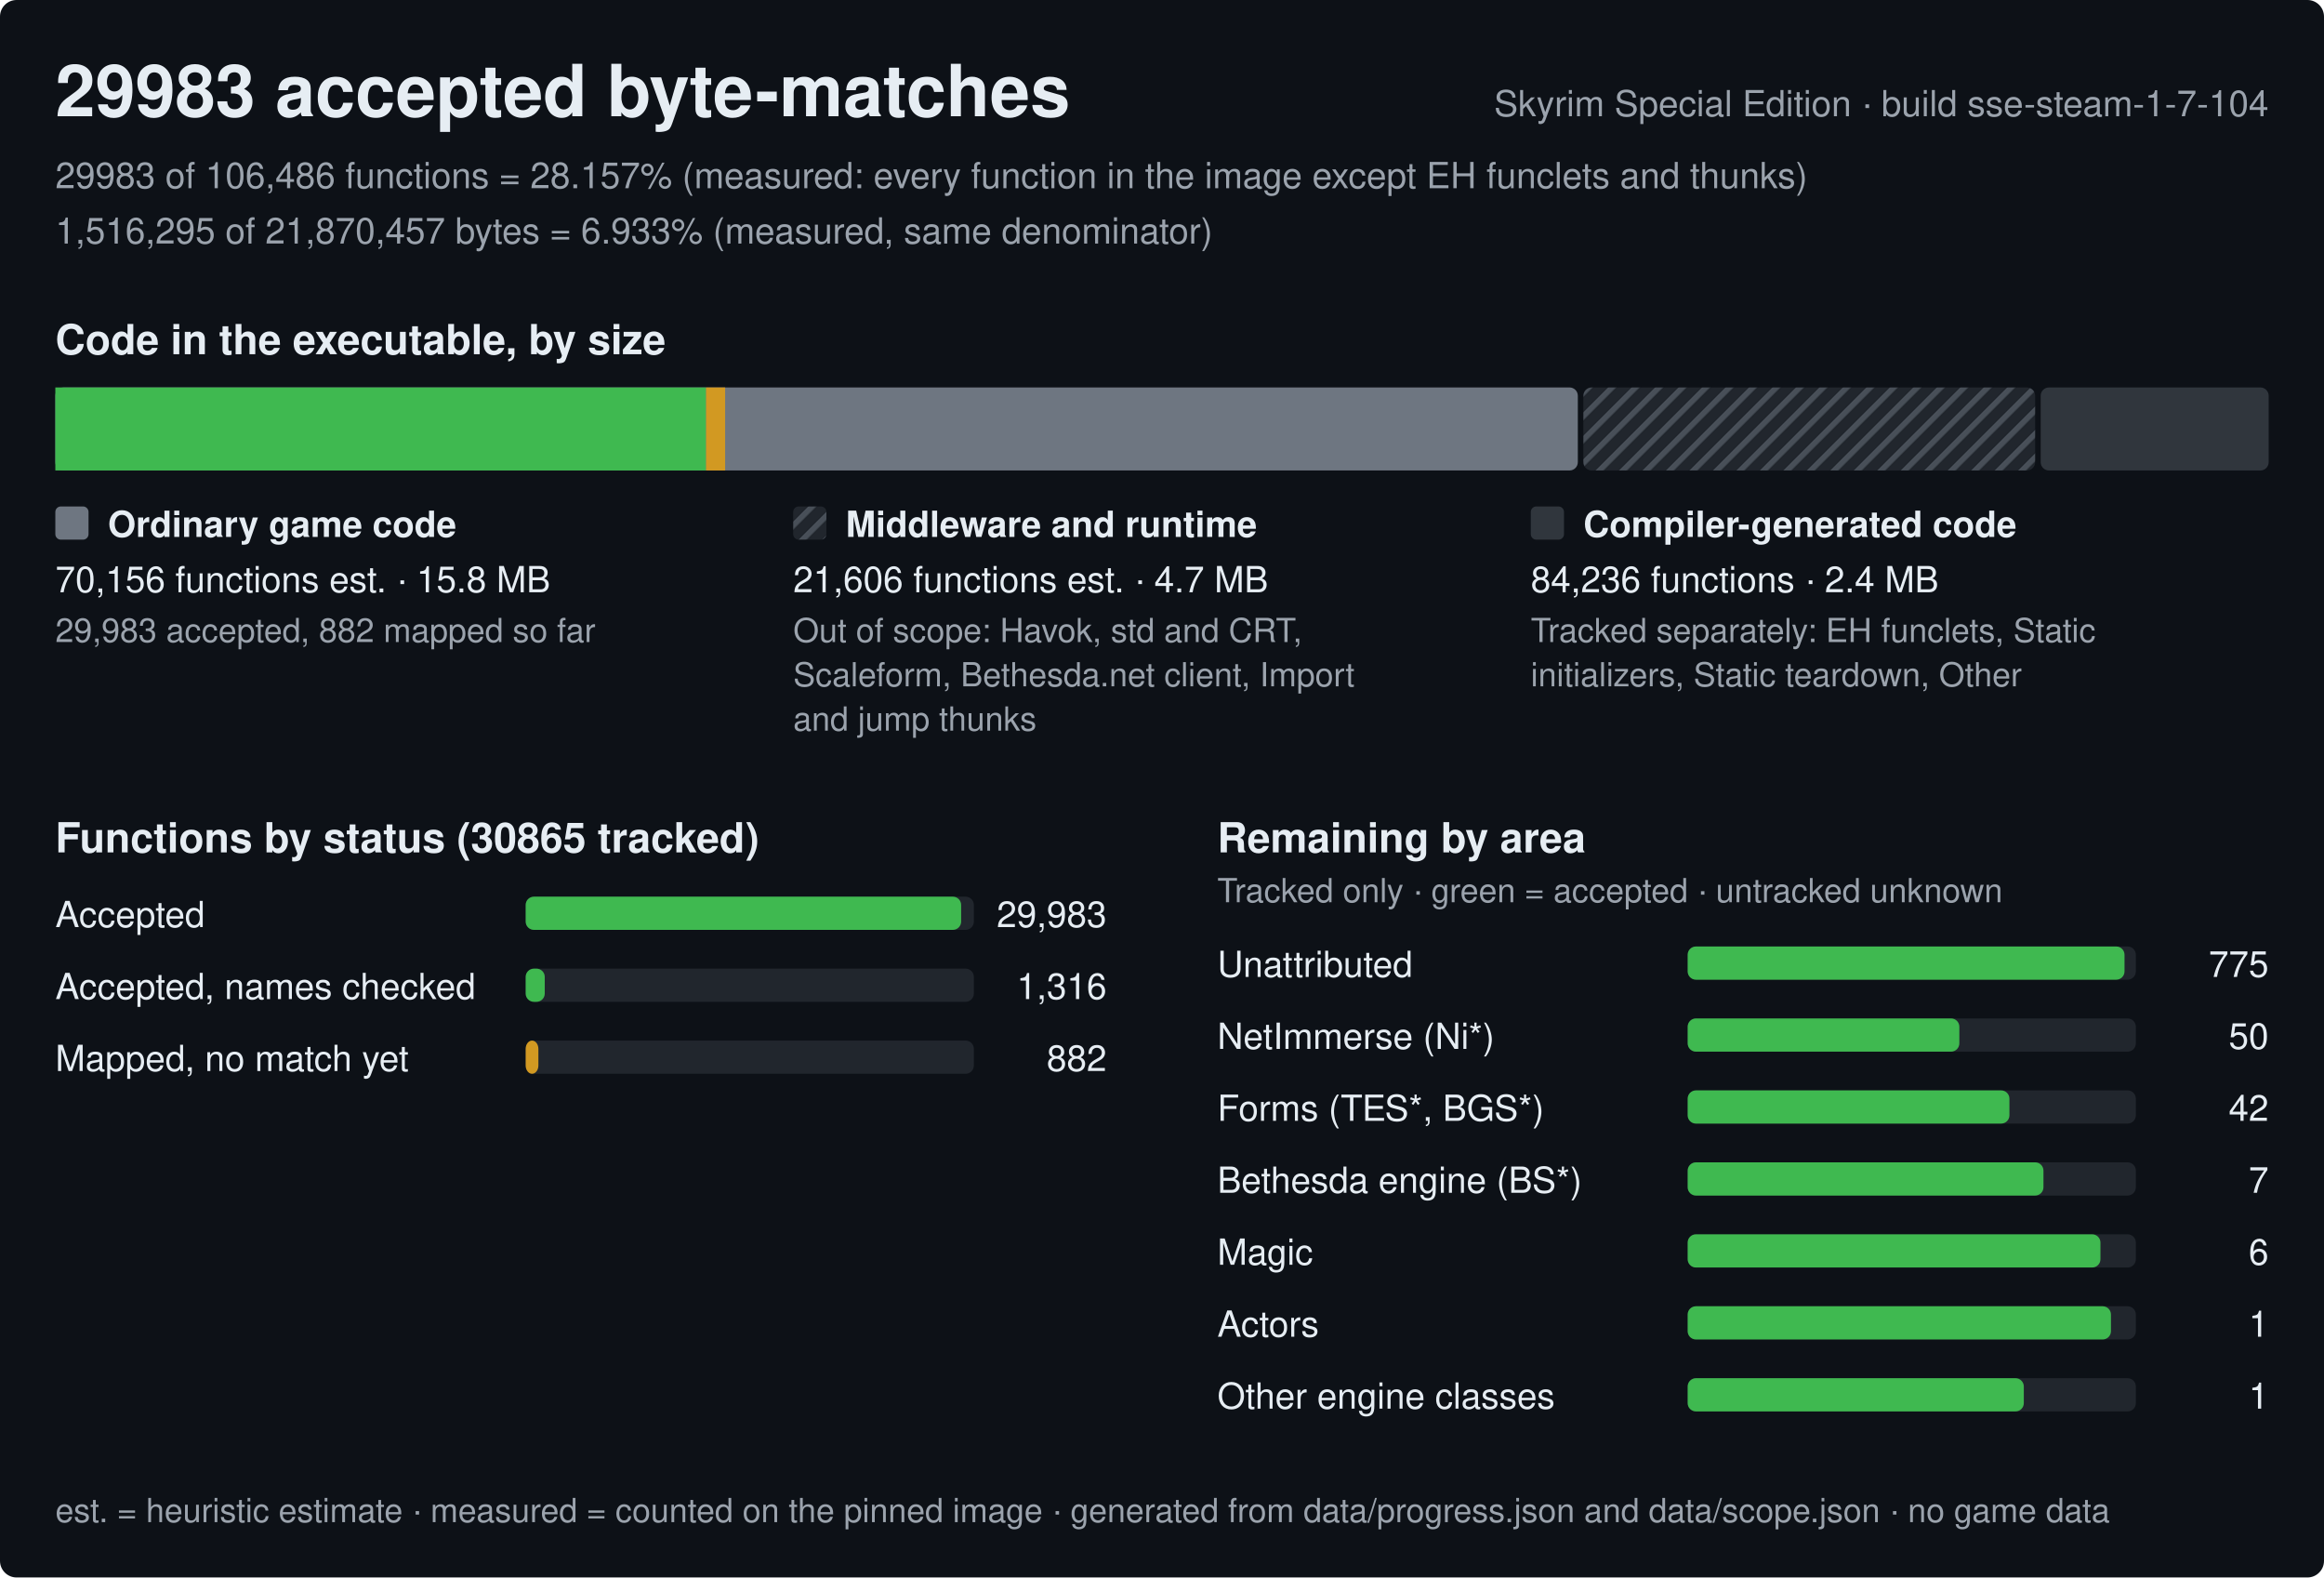
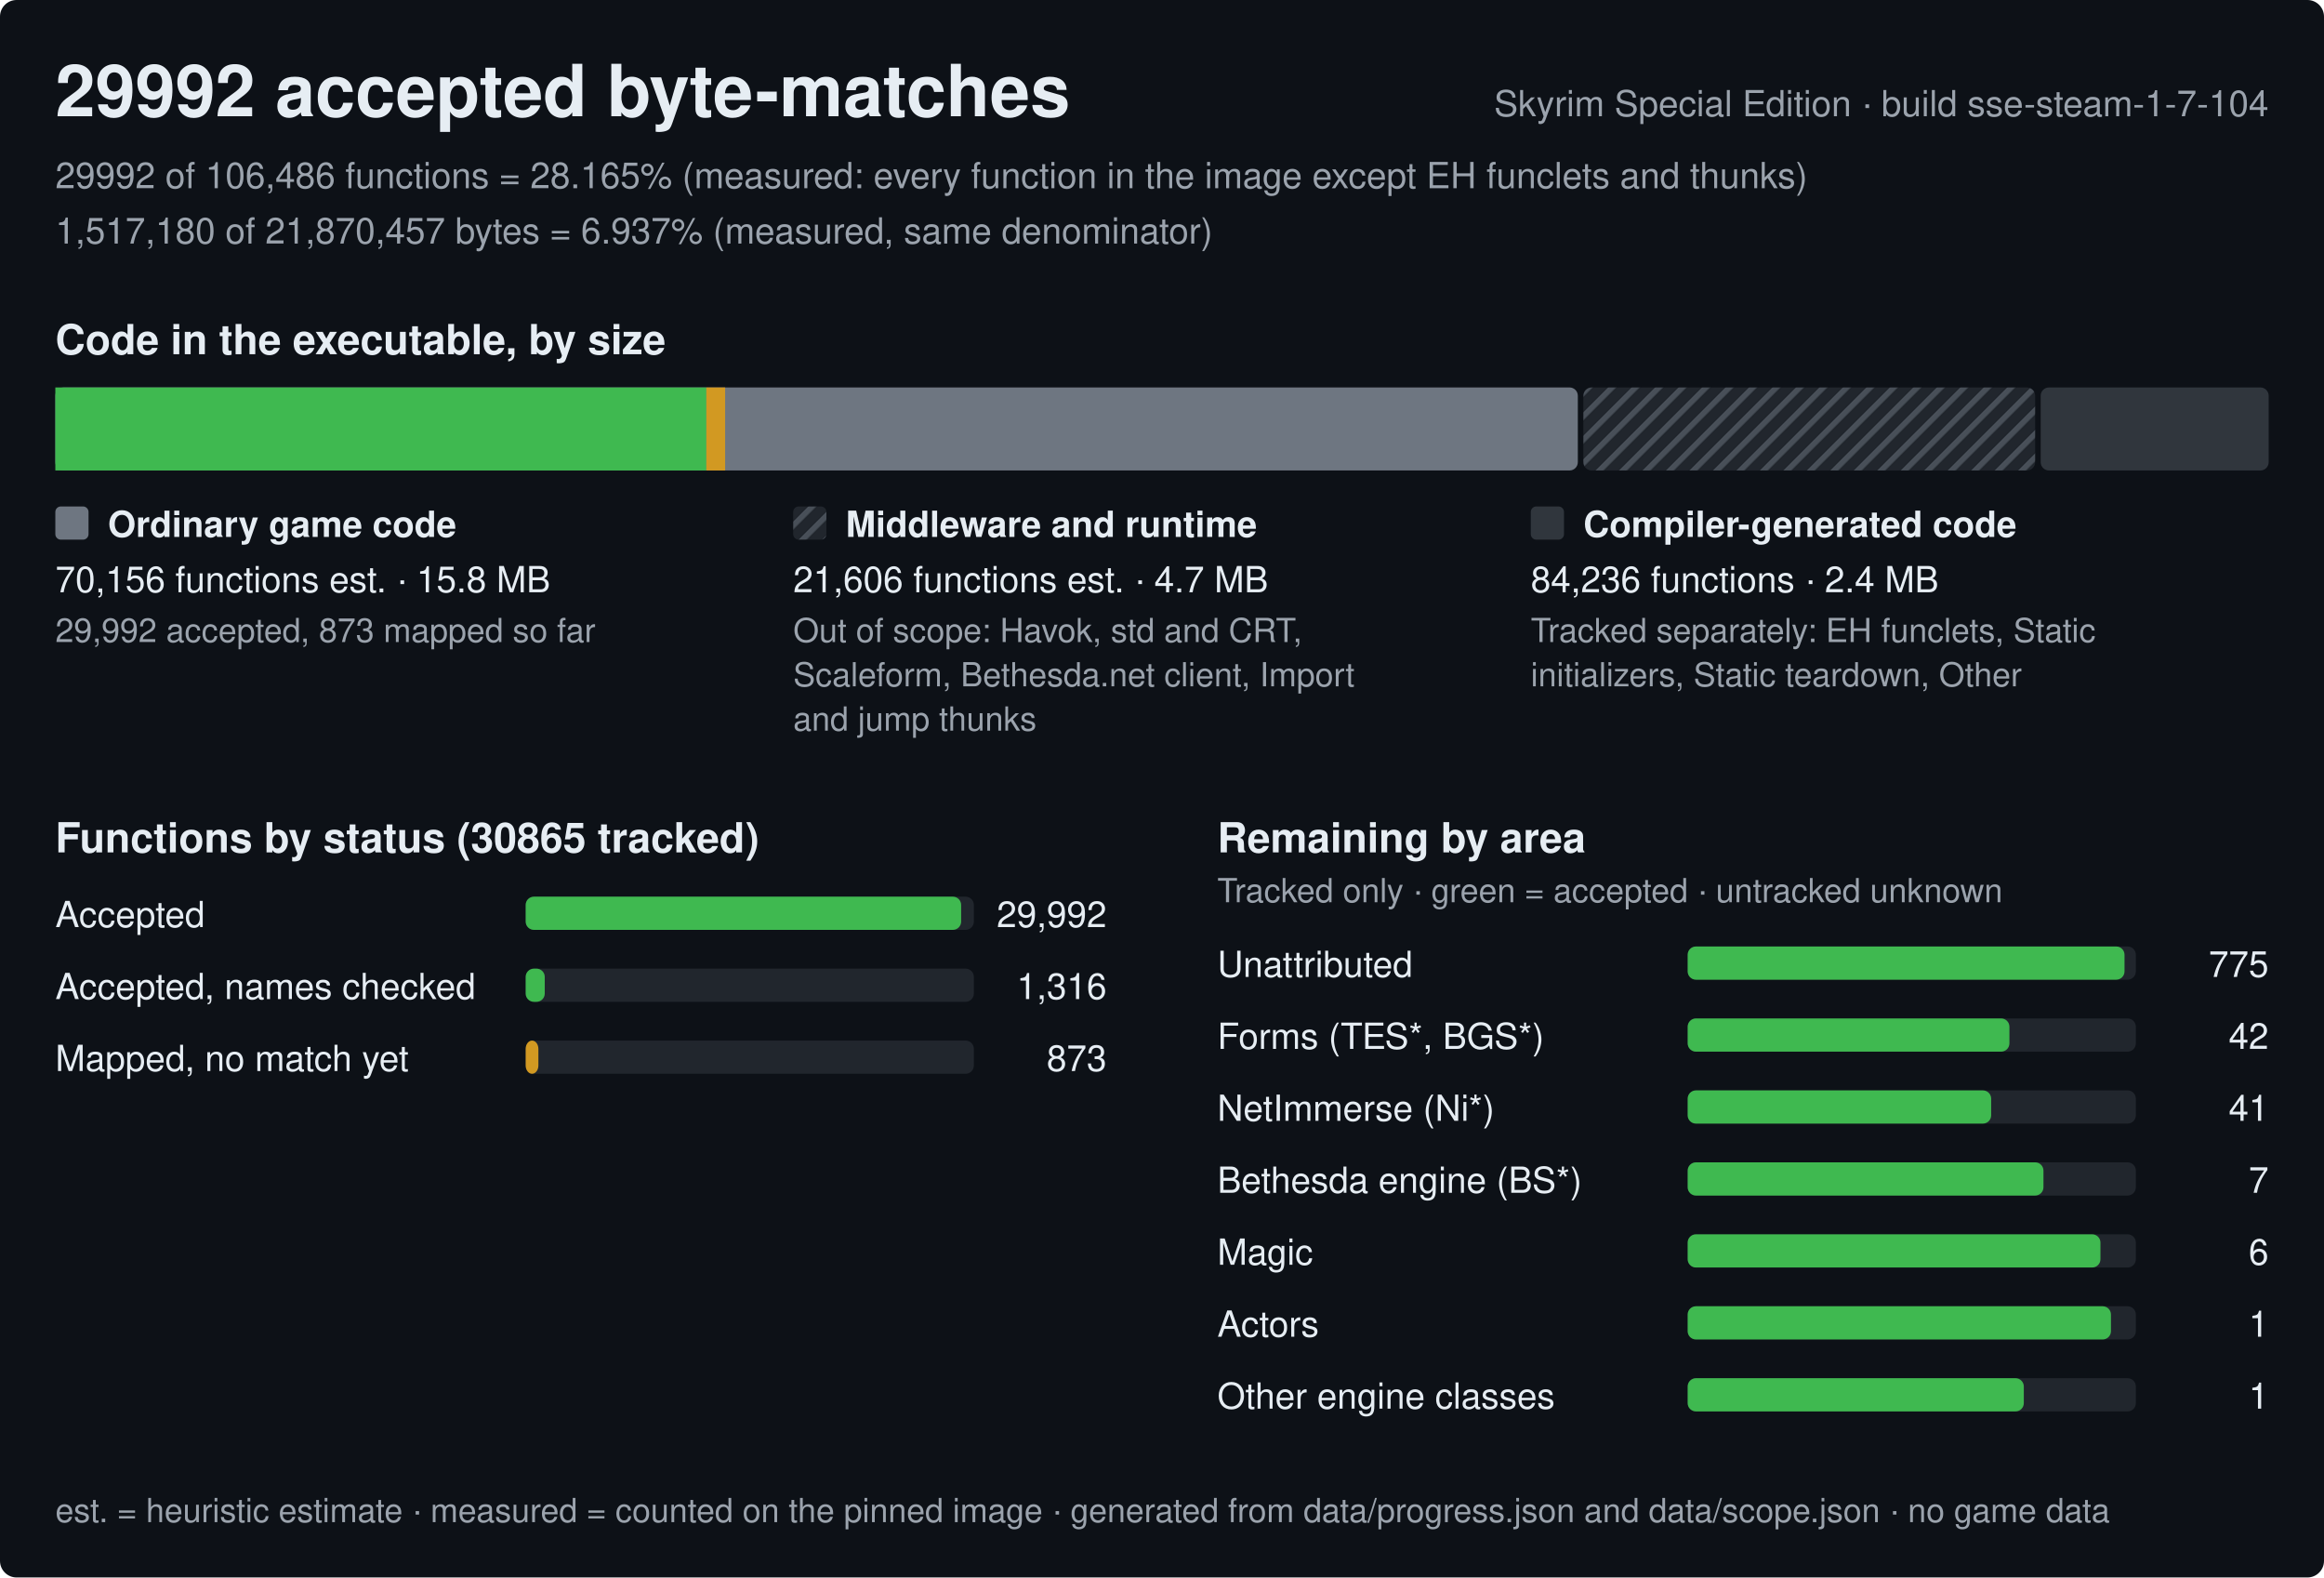
<svg xmlns="http://www.w3.org/2000/svg" width="840" height="570" viewBox="0 0 840 570" role="img" aria-label="Progress of the Skyrim Special Edition byte-matching reconstruction, build sse-steam-1-7-104">
  <style>text{font-family:-apple-system,BlinkMacSystemFont,'Segoe UI',Helvetica,Arial,sans-serif;fill:#e6edf3;white-space:pre}.h{font-size:26px;font-weight:600}.st{font-size:15px;font-weight:600}.lb{font-size:13px;font-weight:600}.bl{font-size:12px;font-weight:600;stroke:#0d1117;stroke-width:3px;paint-order:stroke;stroke-linejoin:round}.rl{font-size:13px}.fn{font-size:12px;fill:#9ba3ad}.mu{fill:#9ba3ad}</style>
  <defs>
    <pattern id="hx" width="6" height="6" patternUnits="userSpaceOnUse" patternTransform="rotate(45)">
      <rect width="6" height="6" fill="#21262d" />
      <rect width="2" height="6" fill="#484f58" />
    </pattern>
  </defs>
  <rect width="840" height="570" rx="6" fill="#0d1117" />
-   <text x="20" y="42" class="h">29983 accepted byte-matches</text>
+   <text x="20" y="42" class="h">29992 accepted byte-matches</text>
  <text x="820" y="42" class="rl mu" text-anchor="end">Skyrim Special Edition · build sse-steam-1-7-104</text>
-   <text x="20" y="68" class="rl mu">29983 of 106,486 functions = 28.157% (measured: every function in the image except EH funclets and thunks)</text>
-   <text x="20" y="88" class="rl mu">1,516,295 of 21,870,457 bytes = 6.933% (measured, same denominator)</text>
+   <text x="20" y="68" class="rl mu">29992 of 106,486 functions = 28.165% (measured: every function in the image except EH funclets and thunks)</text>
+   <text x="20" y="88" class="rl mu">1,517,180 of 21,870,457 bytes = 6.937% (measured, same denominator)</text>
  <text x="20" y="128" class="st">Code in the executable, by size</text>
  <rect x="20" y="140" width="550.3" height="30" rx="3" fill="#6e7681" />
-   <rect x="20" y="140" width="235.2" height="30" fill="#3fb950" />
-   <rect x="255.2" y="140" width="6.9" height="30" fill="#d29922" />
+   <rect x="20" y="140" width="235.3" height="30" fill="#3fb950" />
+   <rect x="255.3" y="140" width="6.8" height="30" fill="#d29922" />
  <rect x="572.3" y="140" width="163.3" height="30" rx="3" fill="url(#hx)" />
  <rect x="737.6" y="140" width="82.4" height="30" rx="3" fill="#30363d" />
  <rect x="20" y="183" width="12" height="12" rx="2" fill="#6e7681" />
  <text x="39" y="194" class="lb">Ordinary game code</text>
  <text x="20" y="214" class="rl">70,156 functions est. · 15.8 MB</text>
-   <text x="20" y="232" class="fn">29,983 accepted, 882 mapped so far</text>
+   <text x="20" y="232" class="fn">29,992 accepted, 873 mapped so far</text>
  <rect x="286.7" y="183" width="12" height="12" rx="2" fill="url(#hx)" />
  <text x="305.7" y="194" class="lb">Middleware and runtime</text>
  <text x="286.7" y="214" class="rl">21,606 functions est. · 4.7 MB</text>
  <text x="286.7" y="232" class="fn">Out of scope: Havok, std and CRT,</text>
  <text x="286.7" y="248" class="fn">Scaleform, Bethesda.net client, Import</text>
  <text x="286.7" y="264" class="fn">and jump thunks</text>
  <rect x="553.3" y="183" width="12" height="12" rx="2" fill="#30363d" />
  <text x="572.3" y="194" class="lb">Compiler-generated code</text>
  <text x="553.3" y="214" class="rl">84,236 functions · 2.4 MB</text>
  <text x="553.3" y="232" class="fn">Tracked separately: EH funclets, Static</text>
  <text x="553.3" y="248" class="fn">initializers, Static teardown, Other</text>
  <text x="20" y="308" class="st">Functions by status (30865 tracked)</text>
  <text x="20" y="335" class="rl">Accepted</text>
  <rect x="190" y="324" width="162.0" height="12" rx="3" fill="#21262d" />
  <rect x="190" y="324" width="157.4" height="12" rx="3" fill="#3fb950" />
-   <text x="400.0" y="335" class="rl" text-anchor="end">29,983</text>
+   <text x="400.0" y="335" class="rl" text-anchor="end">29,992</text>
  <text x="20" y="361" class="rl">Accepted, names checked</text>
  <rect x="190" y="350" width="162.0" height="12" rx="3" fill="#21262d" />
  <rect x="190" y="350" width="6.9" height="12" rx="3" fill="#3fb950" />
  <text x="400.0" y="361" class="rl" text-anchor="end">1,316</text>
  <text x="20" y="387" class="rl">Mapped, no match yet</text>
  <rect x="190" y="376" width="162.0" height="12" rx="3" fill="#21262d" />
  <rect x="190" y="376" width="4.6" height="12" rx="3" fill="#d29922" />
-   <text x="400.0" y="387" class="rl" text-anchor="end">882</text>
+   <text x="400.0" y="387" class="rl" text-anchor="end">873</text>
  <text x="440.0" y="308" class="st">Remaining by area</text>
  <text x="440.0" y="326" class="fn">Tracked only · green = accepted · untracked unknown</text>
  <text x="440.0" y="353" class="rl">Unattributed</text>
  <rect x="610.0" y="342" width="162.0" height="12" rx="3" fill="#21262d" />
  <rect x="610.0" y="342" width="157.9" height="12" rx="3" fill="#3fb950" />
  <text x="820.0" y="353" class="rl" text-anchor="end">775</text>
-   <text x="440.0" y="379" class="rl">NetImmerse (Ni*)</text>
+   <text x="440.0" y="379" class="rl">Forms (TES*, BGS*)</text>
  <rect x="610.0" y="368" width="162.0" height="12" rx="3" fill="#21262d" />
-   <rect x="610.0" y="368" width="98.2" height="12" rx="3" fill="#3fb950" />
-   <text x="820.0" y="379" class="rl" text-anchor="end">50</text>
-   <text x="440.0" y="405" class="rl">Forms (TES*, BGS*)</text>
+   <rect x="610.0" y="368" width="116.3" height="12" rx="3" fill="#3fb950" />
+   <text x="820.0" y="379" class="rl" text-anchor="end">42</text>
+   <text x="440.0" y="405" class="rl">NetImmerse (Ni*)</text>
  <rect x="610.0" y="394" width="162.0" height="12" rx="3" fill="#21262d" />
-   <rect x="610.0" y="394" width="116.3" height="12" rx="3" fill="#3fb950" />
-   <text x="820.0" y="405" class="rl" text-anchor="end">42</text>
+   <rect x="610.0" y="394" width="109.7" height="12" rx="3" fill="#3fb950" />
+   <text x="820.0" y="405" class="rl" text-anchor="end">41</text>
  <text x="440.0" y="431" class="rl">Bethesda engine (BS*)</text>
  <rect x="610.0" y="420" width="162.0" height="12" rx="3" fill="#21262d" />
  <rect x="610.0" y="420" width="128.6" height="12" rx="3" fill="#3fb950" />
  <text x="820.0" y="431" class="rl" text-anchor="end">7</text>
  <text x="440.0" y="457" class="rl">Magic</text>
  <rect x="610.0" y="446" width="162.0" height="12" rx="3" fill="#21262d" />
  <rect x="610.0" y="446" width="149.2" height="12" rx="3" fill="#3fb950" />
  <text x="820.0" y="457" class="rl" text-anchor="end">6</text>
  <text x="440.0" y="483" class="rl">Actors</text>
  <rect x="610.0" y="472" width="162.0" height="12" rx="3" fill="#21262d" />
  <rect x="610.0" y="472" width="153" height="12" rx="3" fill="#3fb950" />
  <text x="820.0" y="483" class="rl" text-anchor="end">1</text>
  <text x="440.0" y="509" class="rl">Other engine classes</text>
  <rect x="610.0" y="498" width="162.0" height="12" rx="3" fill="#21262d" />
  <rect x="610.0" y="498" width="121.5" height="12" rx="3" fill="#3fb950" />
  <text x="820.0" y="509" class="rl" text-anchor="end">1</text>
  <text x="20" y="550" class="fn">est. = heuristic estimate · measured = counted on the pinned image · generated from data/progress.json and data/scope.json · no game data</text>
</svg>
